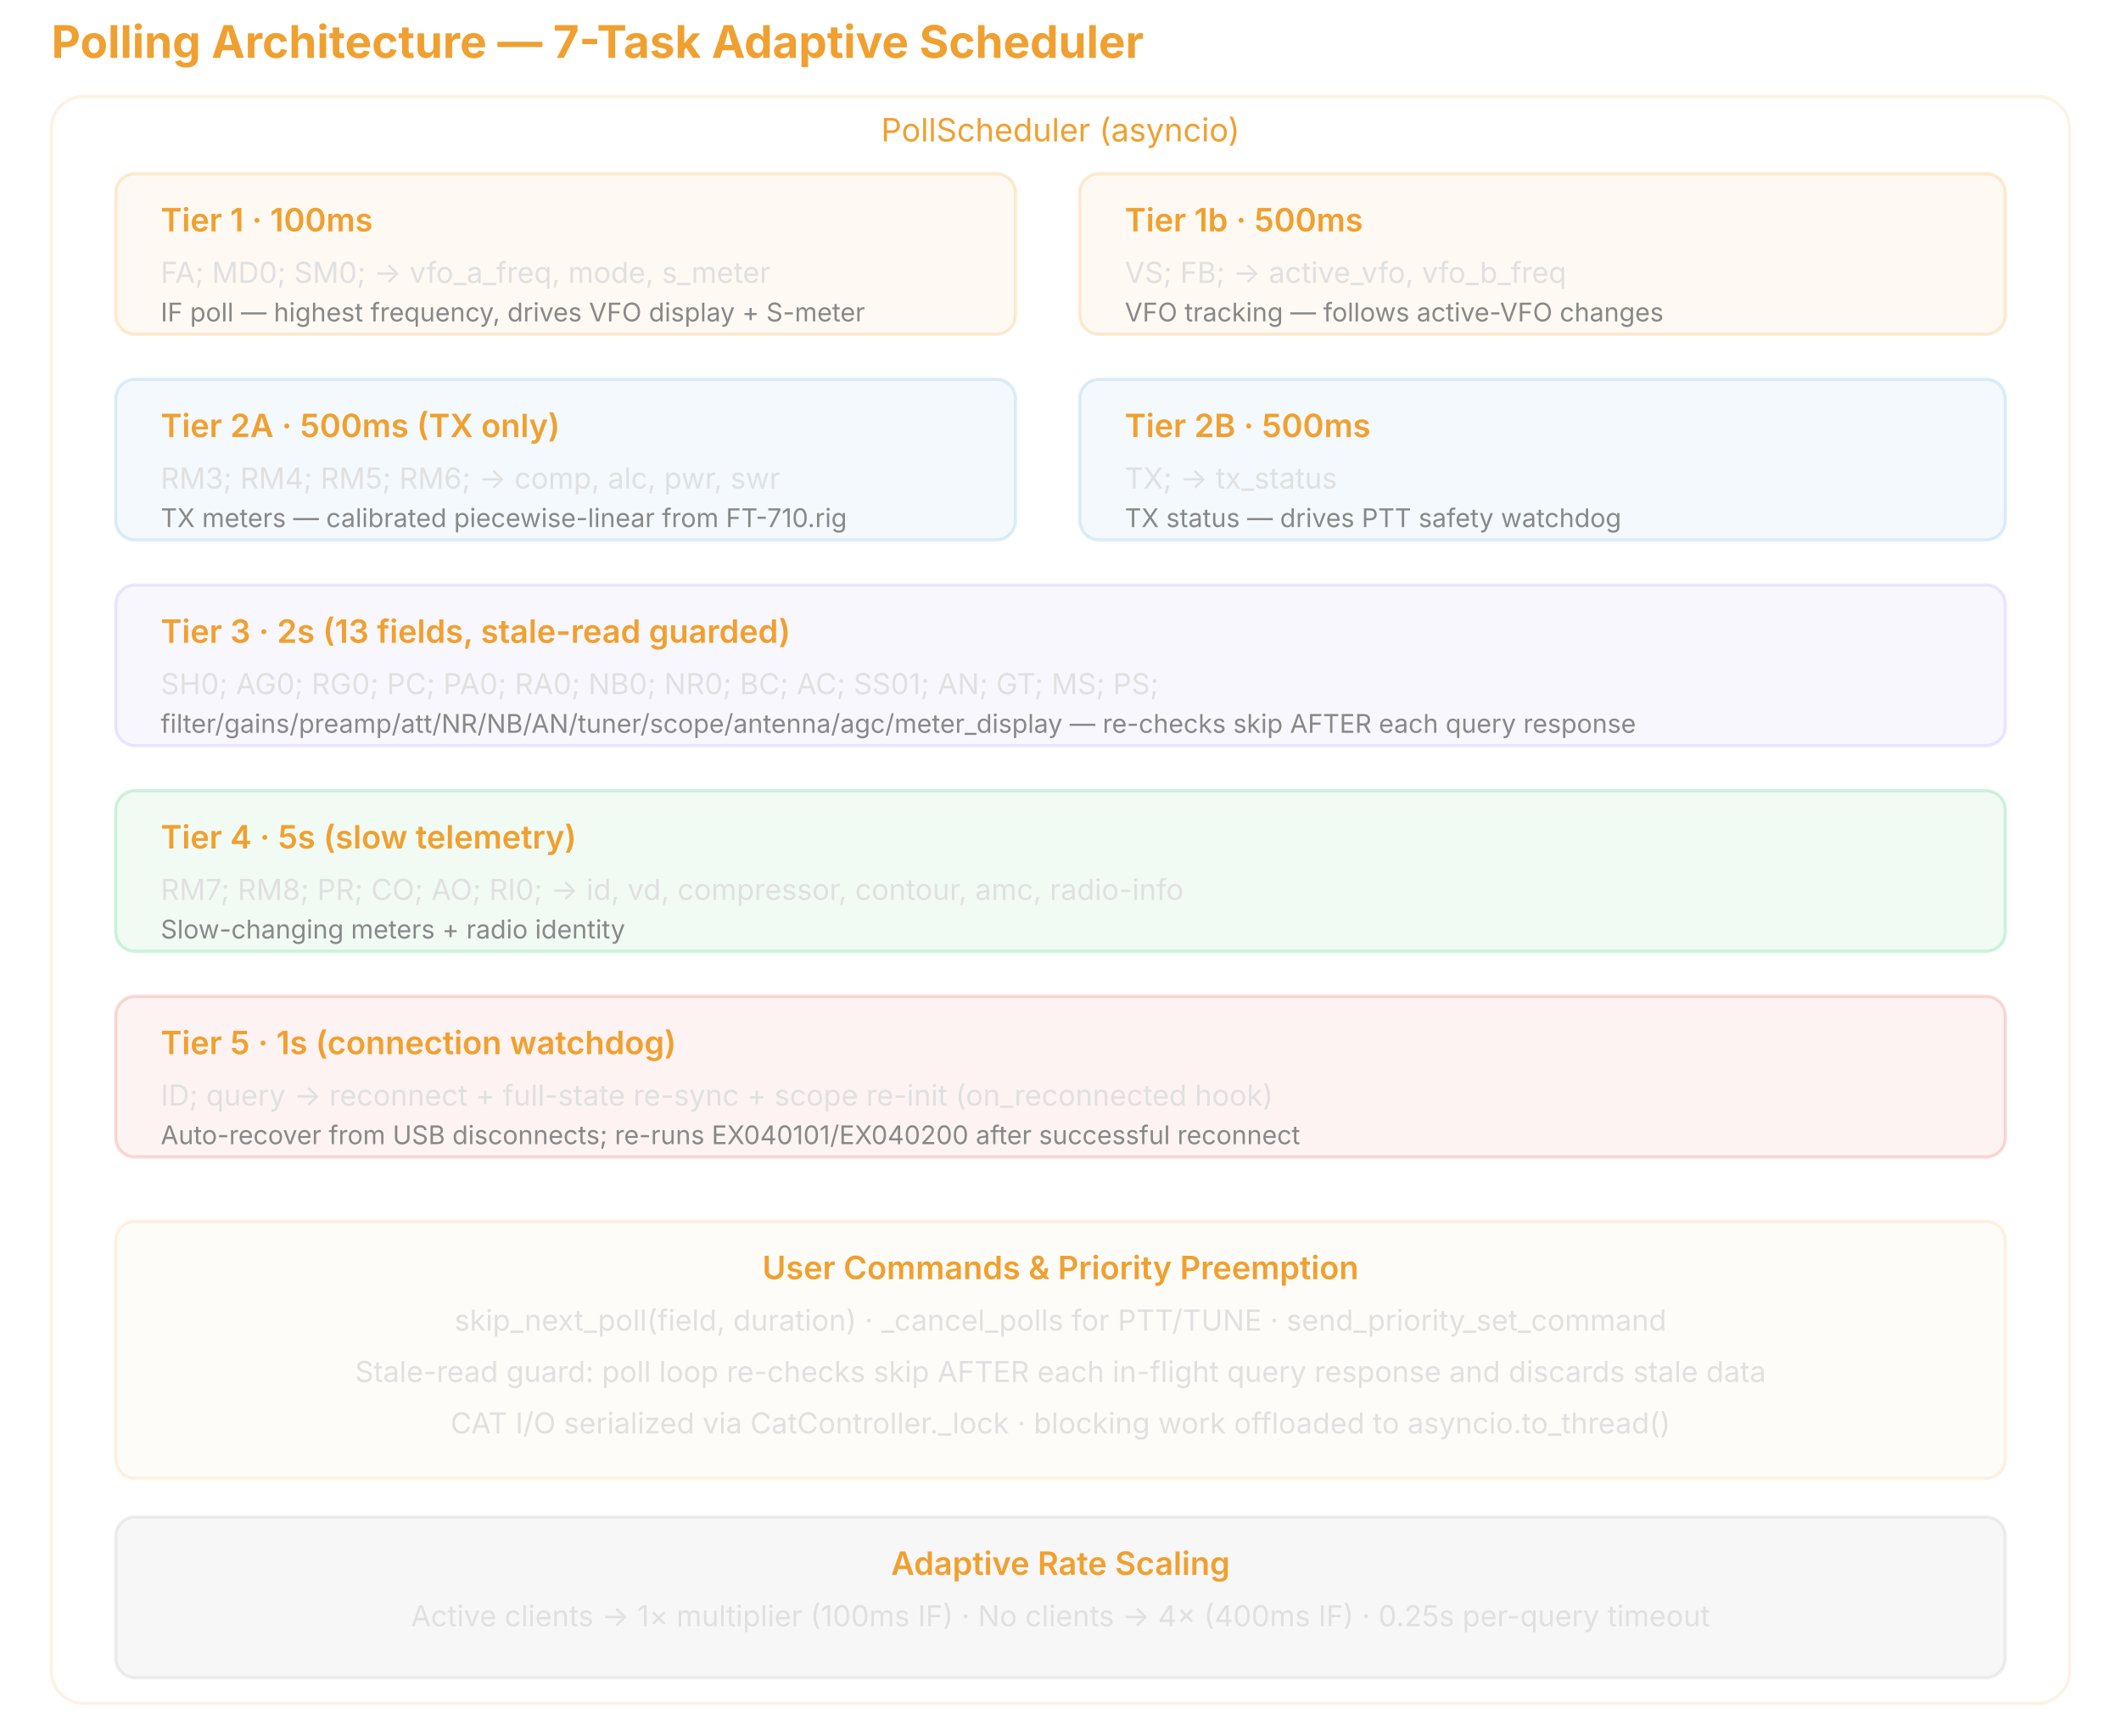
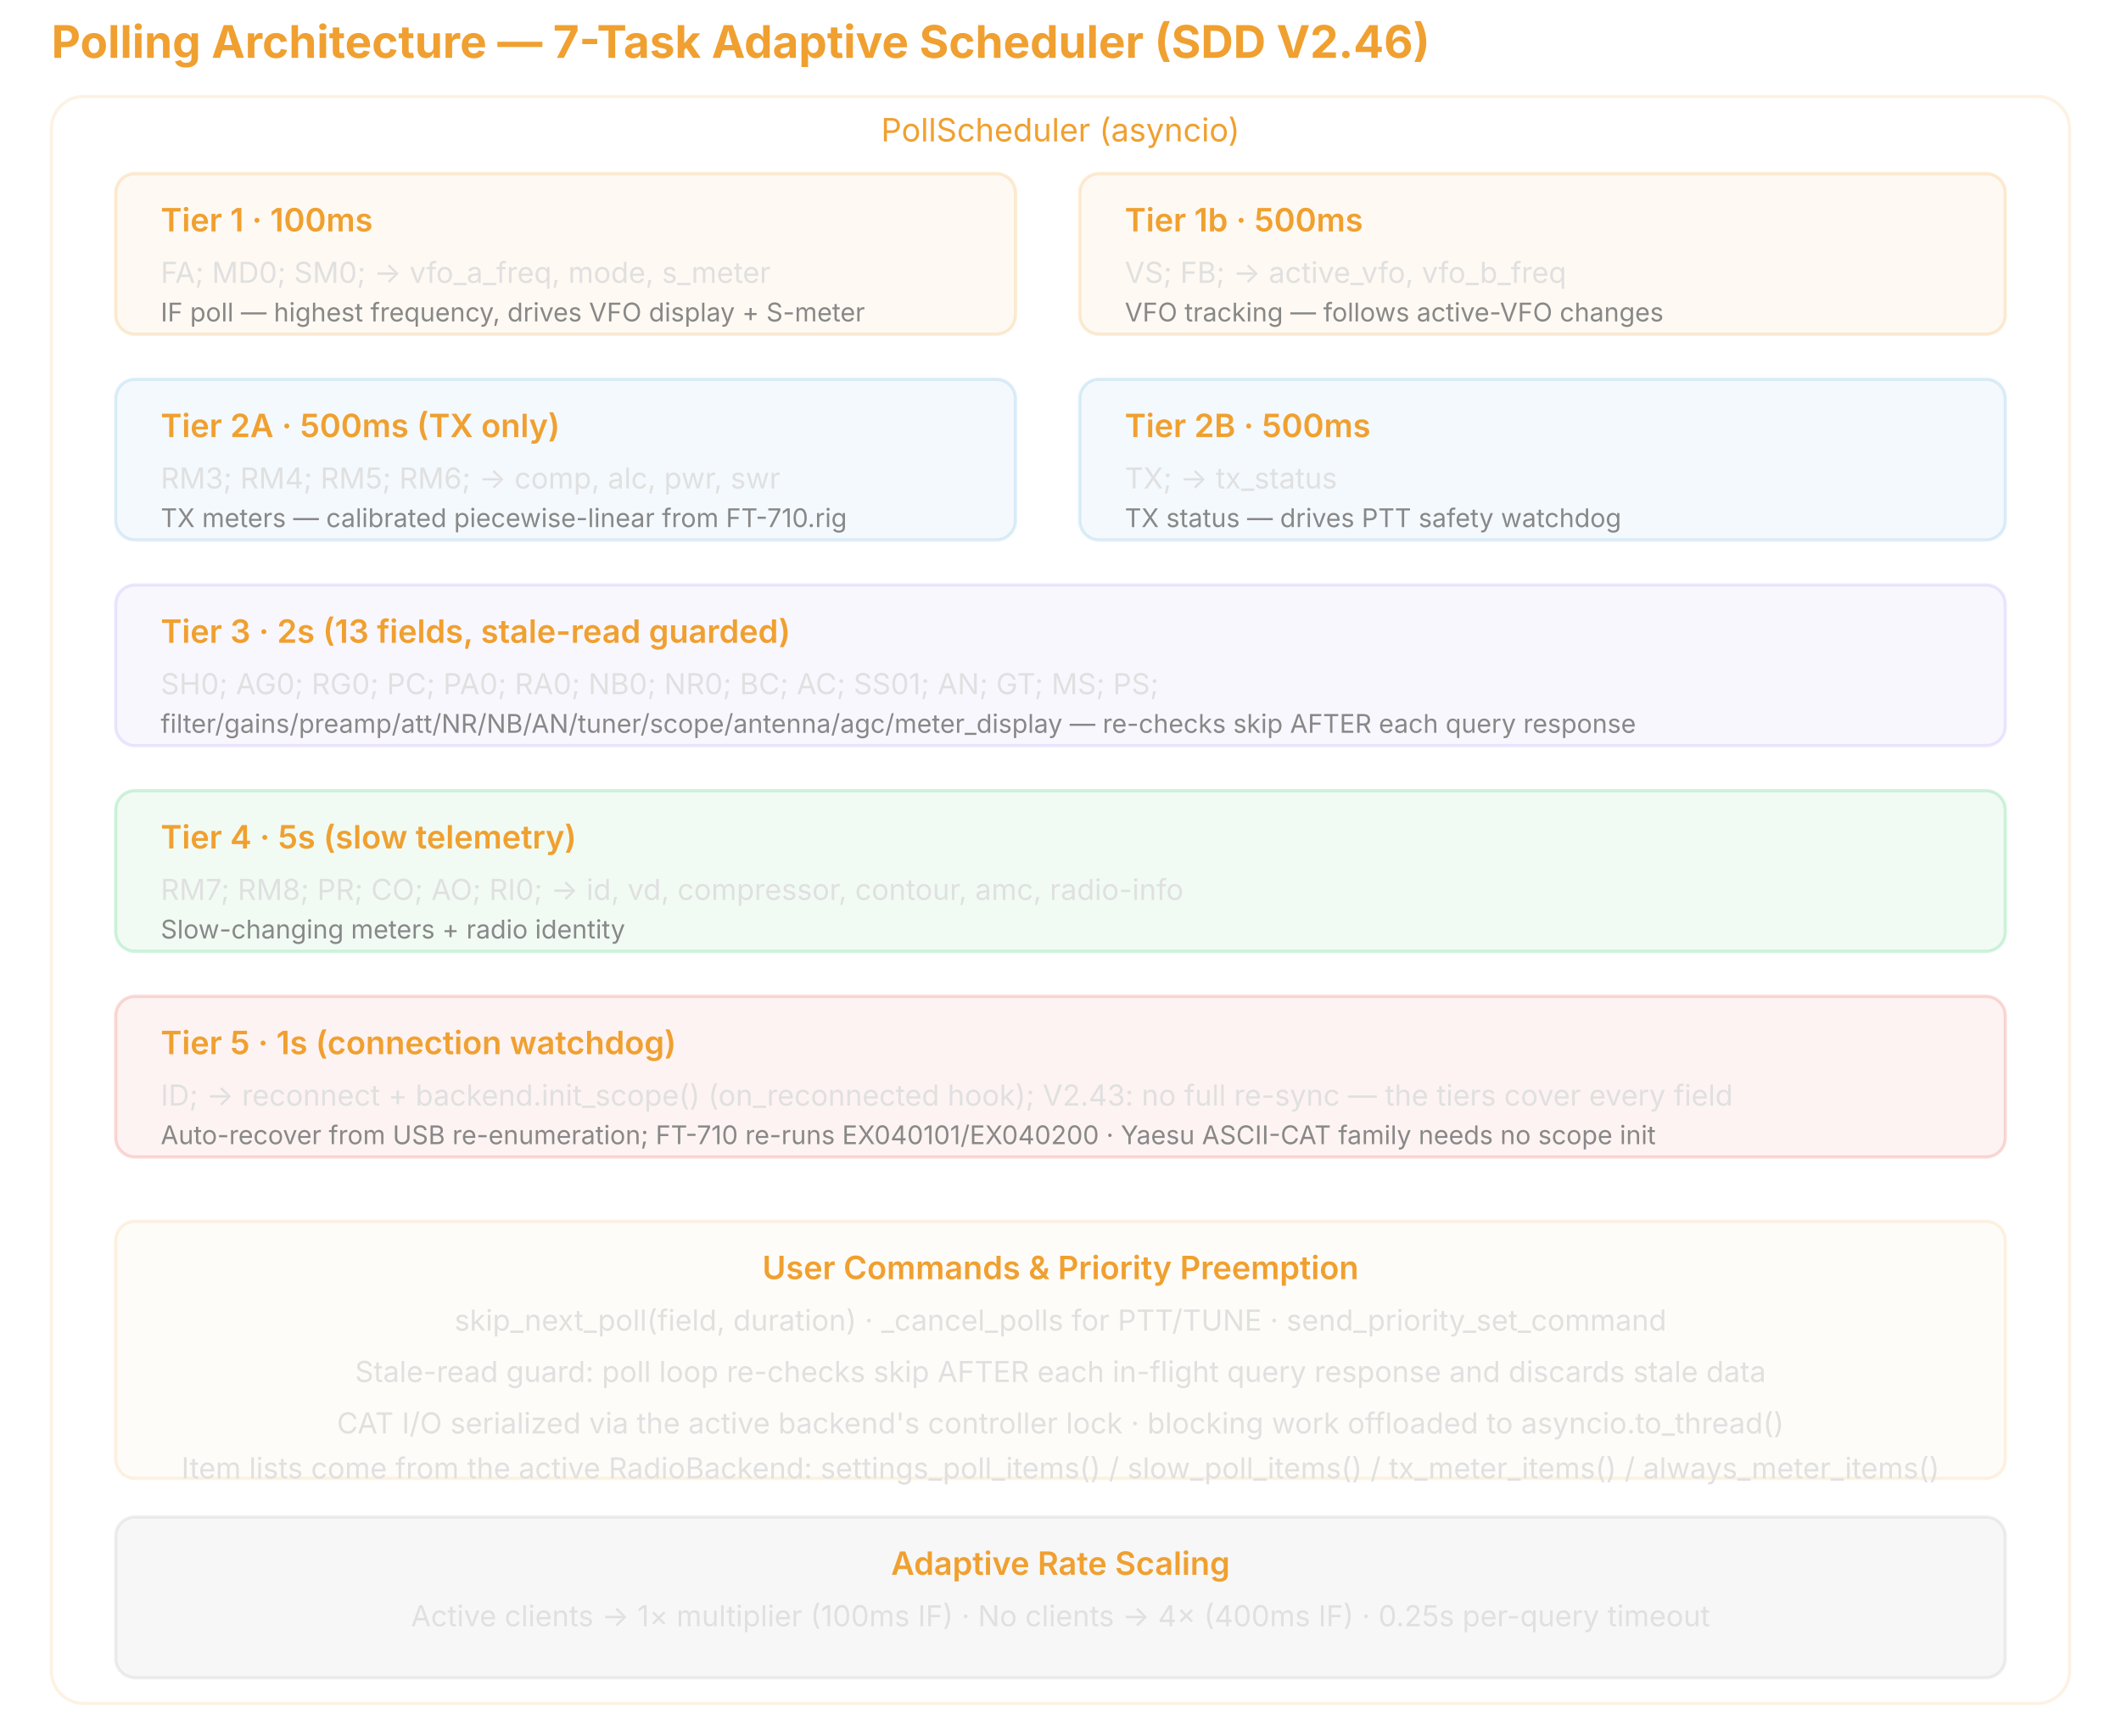
<svg xmlns="http://www.w3.org/2000/svg" viewBox="0 0 660 540">
  <defs>
    <marker id="a" viewBox="0 0 10 10" refX="8" refY="5" markerWidth="5" markerHeight="5" orient="auto">
      <path d="M0,0 L10,5 L0,10 Z" fill="#f0a030" />
    </marker>
  </defs>
  <style>text{font-family:Inter,-apple-system,sans-serif}.h{fill:#f0a030;font-size:10px;font-weight:600}.t{fill:#e0e0e0;font-size:9px}.m{fill:#888;font-size:8px}.c{fill:#5dade2;font-size:9px}</style>
-   <text x="16" y="18" fill="#f0a030" font-size="14" font-weight="700">Polling Architecture — 7-Task Adaptive Scheduler</text>
+   <text x="16" y="18" fill="#f0a030" font-size="14" font-weight="700">Polling Architecture — 7-Task Adaptive Scheduler (SDD V2.46)</text>
  <rect x="16" y="30" width="628" height="500" rx="10" fill="none" stroke="#f0a03022" />
  <text x="330" y="44" text-anchor="middle" fill="#f0a030" font-size="10">PollScheduler (asyncio)</text>
  <rect x="36" y="54" width="280" height="50" rx="6" fill="#f0a03010" stroke="#f0a03033" />
  <text x="50" y="72" class="h">Tier 1 · 100ms</text>
  <text x="50" y="88" class="t">FA; MD0; SM0; → vfo_a_freq, mode, s_meter</text>
  <text x="50" y="100" class="m">IF poll — highest frequency, drives VFO display + S-meter</text>
  <rect x="336" y="54" width="288" height="50" rx="6" fill="#f0a03010" stroke="#f0a03033" />
  <text x="350" y="72" class="h">Tier 1b · 500ms</text>
  <text x="350" y="88" class="t">VS; FB; → active_vfo, vfo_b_freq</text>
  <text x="350" y="100" class="m">VFO tracking — follows active-VFO changes</text>
  <rect x="36" y="118" width="280" height="50" rx="6" fill="#5dade210" stroke="#5dade233" />
  <text x="50" y="136" class="h">Tier 2A · 500ms (TX only)</text>
  <text x="50" y="152" class="t">RM3; RM4; RM5; RM6; → comp, alc, pwr, swr</text>
  <text x="50" y="164" class="m">TX meters — calibrated piecewise-linear from FT-710.rig</text>
  <rect x="336" y="118" width="288" height="50" rx="6" fill="#5dade210" stroke="#5dade233" />
  <text x="350" y="136" class="h">Tier 2B · 500ms</text>
  <text x="350" y="152" class="t">TX; → tx_status</text>
  <text x="350" y="164" class="m">TX status — drives PTT safety watchdog</text>
  <rect x="36" y="182" width="588" height="50" rx="6" fill="#a78bfa10" stroke="#a78bfa33" />
  <text x="50" y="200" class="h">Tier 3 · 2s (13 fields, stale-read guarded)</text>
  <text x="50" y="216" class="t">SH0; AG0; RG0; PC; PA0; RA0; NB0; NR0; BC; AC; SS01; AN; GT; MS; PS;</text>
  <text x="50" y="228" class="m">filter/gains/preamp/att/NR/NB/AN/tuner/scope/antenna/agc/meter_display — re-checks skip AFTER each query response</text>
  <rect x="36" y="246" width="588" height="50" rx="6" fill="#22c55e10" stroke="#22c55e33" />
  <text x="50" y="264" class="h">Tier 4 · 5s (slow telemetry)</text>
  <text x="50" y="280" class="t">RM7; RM8; PR; CO; AO; RI0; → id, vd, compressor, contour, amc, radio-info</text>
  <text x="50" y="292" class="m">Slow-changing meters + radio identity</text>
  <rect x="36" y="310" width="588" height="50" rx="6" fill="#e74c3c10" stroke="#e74c3c33" />
  <text x="50" y="328" class="h">Tier 5 · 1s (connection watchdog)</text>
-   <text x="50" y="344" class="t">ID; query → reconnect + full-state re-sync + scope re-init (on_reconnected hook)</text>
-   <text x="50" y="356" class="m">Auto-recover from USB disconnects; re-runs EX040101/EX040200 after successful reconnect</text>
+   <text x="50" y="344" class="t">ID; → reconnect + backend.init_scope() (on_reconnected hook); V2.43: no full re-sync — the tiers cover every field</text>
+   <text x="50" y="356" class="m">Auto-recover from USB re-enumeration; FT-710 re-runs EX040101/EX040200 · Yaesu ASCII-CAT family needs no scope init</text>
  <rect x="36" y="380" width="588" height="80" rx="6" fill="#f0a03008" stroke="#f0a03022" />
  <text x="330" y="398" text-anchor="middle" class="h">User Commands &amp; Priority Preemption</text>
  <text x="330" y="414" text-anchor="middle" class="t">skip_next_poll(field, duration) · _cancel_polls for PTT/TUNE · send_priority_set_command</text>
  <text x="330" y="430" text-anchor="middle" class="t">Stale-read guard: poll loop re-checks skip AFTER each in-flight query response and discards stale data</text>
-   <text x="330" y="446" text-anchor="middle" class="t">CAT I/O serialized via CatController._lock · blocking work offloaded to asyncio.to_thread()</text>
+   <text x="330" y="446" text-anchor="middle" class="t">CAT I/O serialized via the active backend's controller lock · blocking work offloaded to asyncio.to_thread()</text>
+   <text x="330" y="460" text-anchor="middle" class="t">Item lists come from the active RadioBackend: settings_poll_items() / slow_poll_items() / tx_meter_items() / always_meter_items()</text>
  <rect x="36" y="472" width="588" height="50" rx="6" fill="#88888810" stroke="#88888822" />
  <text x="330" y="490" text-anchor="middle" class="h">Adaptive Rate Scaling</text>
  <text x="330" y="506" text-anchor="middle" class="t">Active clients → 1× multiplier (100ms IF) · No clients → 4× (400ms IF) · 0.25s per-query timeout</text>
</svg>
